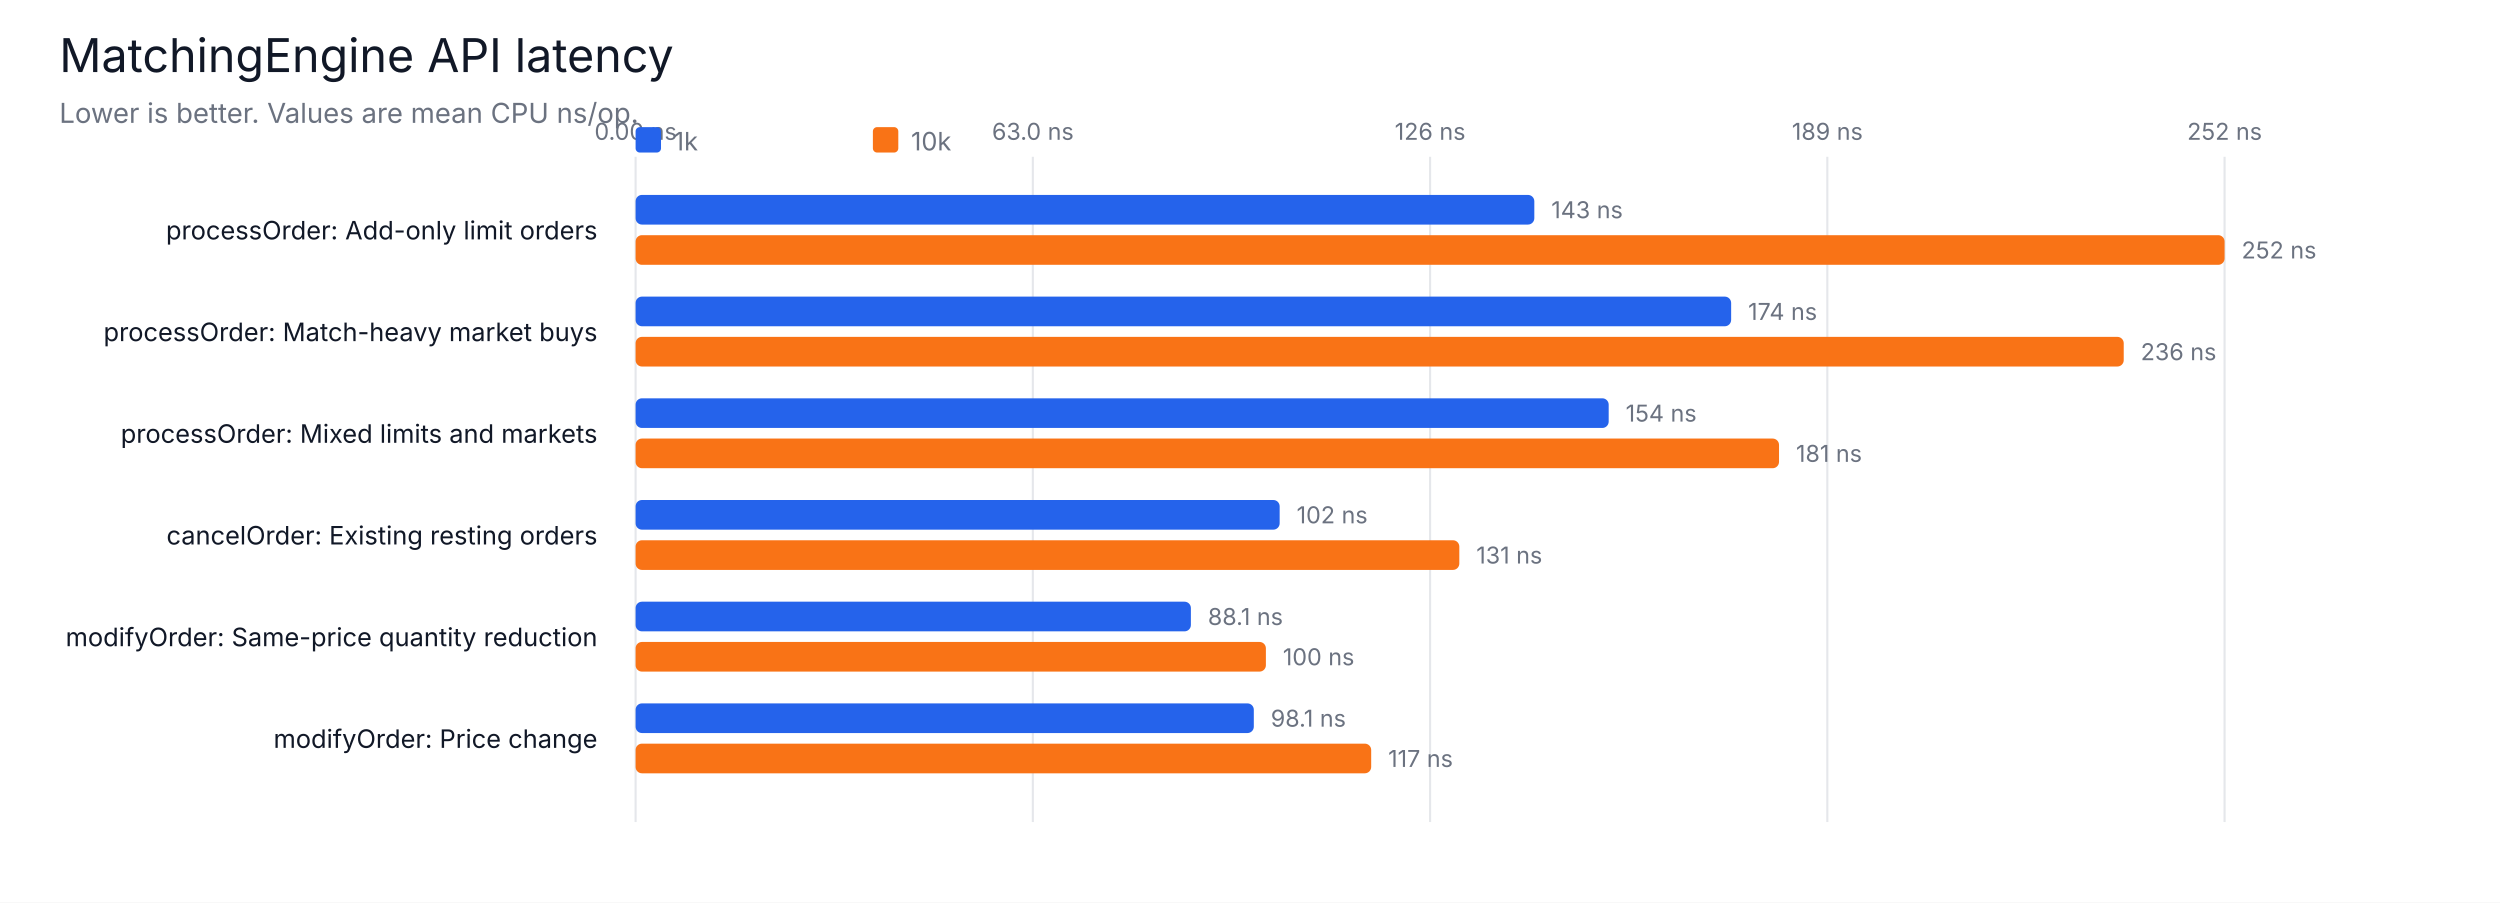
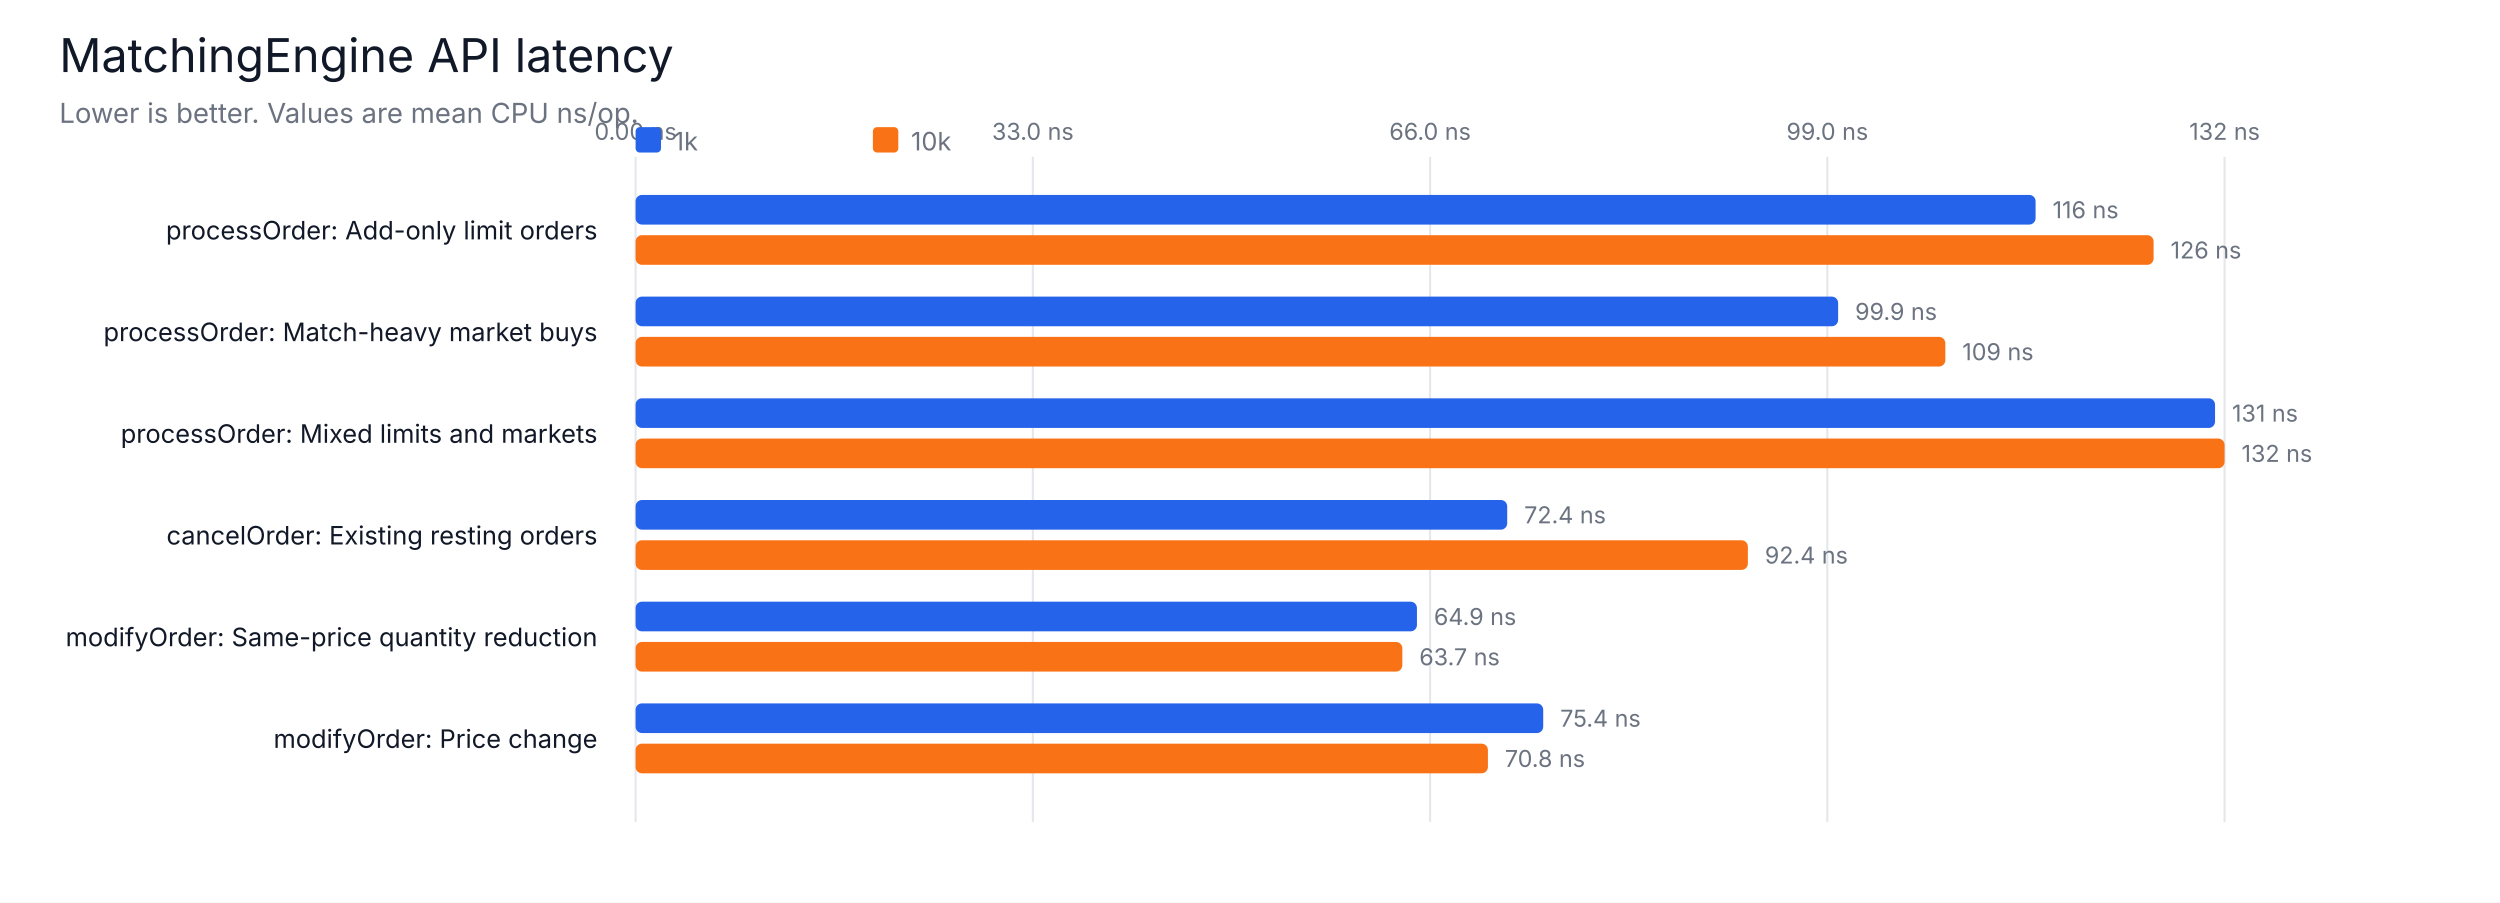
<svg xmlns="http://www.w3.org/2000/svg" width="1180" height="426" viewBox="0 0 1180 426">
  <rect width="100%" height="100%" fill="#ffffff" />
  <text x="28.0" y="34.0" font-family="Inter, Arial, sans-serif" font-size="22" fill="#111827" text-anchor="start">MatchingEngine API latency</text>
  <text x="28.0" y="58.0" font-family="Inter, Arial, sans-serif" font-size="13" fill="#6b7280" text-anchor="start">Lower is better. Values are mean CPU ns/op.</text>
  <line x1="300.0" y1="74" x2="300.0" y2="388" stroke="#e5e7eb" stroke-width="1" />
  <text x="300.0" y="66.0" font-family="Inter, Arial, sans-serif" font-size="11" fill="#6b7280" text-anchor="middle">0.00 ns</text>
  <line x1="487.5" y1="74" x2="487.5" y2="388" stroke="#e5e7eb" stroke-width="1" />
-   <text x="487.5" y="66.0" font-family="Inter, Arial, sans-serif" font-size="11" fill="#6b7280" text-anchor="middle">63.0 ns</text>
+   <text x="487.5" y="66.0" font-family="Inter, Arial, sans-serif" font-size="11" fill="#6b7280" text-anchor="middle">33.0 ns</text>
  <line x1="675.0" y1="74" x2="675.0" y2="388" stroke="#e5e7eb" stroke-width="1" />
-   <text x="675.0" y="66.0" font-family="Inter, Arial, sans-serif" font-size="11" fill="#6b7280" text-anchor="middle">126 ns</text>
+   <text x="675.0" y="66.0" font-family="Inter, Arial, sans-serif" font-size="11" fill="#6b7280" text-anchor="middle">66.0 ns</text>
  <line x1="862.5" y1="74" x2="862.5" y2="388" stroke="#e5e7eb" stroke-width="1" />
-   <text x="862.5" y="66.0" font-family="Inter, Arial, sans-serif" font-size="11" fill="#6b7280" text-anchor="middle">189 ns</text>
+   <text x="862.5" y="66.0" font-family="Inter, Arial, sans-serif" font-size="11" fill="#6b7280" text-anchor="middle">99.0 ns</text>
  <line x1="1050.0" y1="74" x2="1050.0" y2="388" stroke="#e5e7eb" stroke-width="1" />
-   <text x="1050.0" y="66.0" font-family="Inter, Arial, sans-serif" font-size="11" fill="#6b7280" text-anchor="middle">252 ns</text>
+   <text x="1050.0" y="66.0" font-family="Inter, Arial, sans-serif" font-size="11" fill="#6b7280" text-anchor="middle">132 ns</text>
  <rect x="300" y="60" width="12" height="12" fill="#2563eb" rx="2" />
  <text x="318.0" y="71.0" font-family="Inter, Arial, sans-serif" font-size="12" fill="#6b7280" text-anchor="start">1k</text>
  <rect x="412" y="60" width="12" height="12" fill="#f97316" rx="2" />
  <text x="430.0" y="71.0" font-family="Inter, Arial, sans-serif" font-size="12" fill="#6b7280" text-anchor="start">10k</text>
  <text x="282.0" y="113.0" font-family="Inter, Arial, sans-serif" font-size="12" fill="#111827" text-anchor="end">processOrder: Add-only limit orders</text>
-   <rect x="300" y="92" width="424.2" height="14" fill="#2563eb" rx="3" />
-   <text x="732.2" y="103.0" font-family="Inter, Arial, sans-serif" font-size="11" fill="#6b7280" text-anchor="start">143 ns</text>
-   <rect x="300" y="111" width="750.0" height="14" fill="#f97316" rx="3" />
-   <text x="1058.0" y="122.0" font-family="Inter, Arial, sans-serif" font-size="11" fill="#6b7280" text-anchor="start">252 ns</text>
+   <rect x="300" y="92" width="660.8" height="14" fill="#2563eb" rx="3" />
+   <text x="968.8" y="103.0" font-family="Inter, Arial, sans-serif" font-size="11" fill="#6b7280" text-anchor="start">116 ns</text>
+   <rect x="300" y="111" width="716.5" height="14" fill="#f97316" rx="3" />
+   <text x="1024.5" y="122.0" font-family="Inter, Arial, sans-serif" font-size="11" fill="#6b7280" text-anchor="start">126 ns</text>
  <text x="282.0" y="161.0" font-family="Inter, Arial, sans-serif" font-size="12" fill="#111827" text-anchor="end">processOrder: Match-heavy market buys</text>
-   <rect x="300" y="140" width="517.1" height="14" fill="#2563eb" rx="3" />
-   <text x="825.1" y="151.0" font-family="Inter, Arial, sans-serif" font-size="11" fill="#6b7280" text-anchor="start">174 ns</text>
-   <rect x="300" y="159" width="702.4" height="14" fill="#f97316" rx="3" />
-   <text x="1010.4" y="170.0" font-family="Inter, Arial, sans-serif" font-size="11" fill="#6b7280" text-anchor="start">236 ns</text>
+   <rect x="300" y="140" width="567.6" height="14" fill="#2563eb" rx="3" />
+   <text x="875.6" y="151.0" font-family="Inter, Arial, sans-serif" font-size="11" fill="#6b7280" text-anchor="start">99.9 ns</text>
+   <rect x="300" y="159" width="618.2" height="14" fill="#f97316" rx="3" />
+   <text x="926.2" y="170.0" font-family="Inter, Arial, sans-serif" font-size="11" fill="#6b7280" text-anchor="start">109 ns</text>
  <text x="282.0" y="209.0" font-family="Inter, Arial, sans-serif" font-size="12" fill="#111827" text-anchor="end">processOrder: Mixed limits and markets</text>
-   <rect x="300" y="188" width="459.3" height="14" fill="#2563eb" rx="3" />
-   <text x="767.3" y="199.0" font-family="Inter, Arial, sans-serif" font-size="11" fill="#6b7280" text-anchor="start">154 ns</text>
-   <rect x="300" y="207" width="539.7" height="14" fill="#f97316" rx="3" />
-   <text x="847.7" y="218.0" font-family="Inter, Arial, sans-serif" font-size="11" fill="#6b7280" text-anchor="start">181 ns</text>
+   <rect x="300" y="188" width="745.5" height="14" fill="#2563eb" rx="3" />
+   <text x="1053.5" y="199.0" font-family="Inter, Arial, sans-serif" font-size="11" fill="#6b7280" text-anchor="start">131 ns</text>
+   <rect x="300" y="207" width="750.0" height="14" fill="#f97316" rx="3" />
+   <text x="1058.0" y="218.0" font-family="Inter, Arial, sans-serif" font-size="11" fill="#6b7280" text-anchor="start">132 ns</text>
  <text x="282.0" y="257.0" font-family="Inter, Arial, sans-serif" font-size="12" fill="#111827" text-anchor="end">cancelOrder: Existing resting orders</text>
-   <rect x="300" y="236" width="304.0" height="14" fill="#2563eb" rx="3" />
-   <text x="612.0" y="247.0" font-family="Inter, Arial, sans-serif" font-size="11" fill="#6b7280" text-anchor="start">102 ns</text>
-   <rect x="300" y="255" width="388.8" height="14" fill="#f97316" rx="3" />
-   <text x="696.8" y="266.0" font-family="Inter, Arial, sans-serif" font-size="11" fill="#6b7280" text-anchor="start">131 ns</text>
+   <rect x="300" y="236" width="411.4" height="14" fill="#2563eb" rx="3" />
+   <text x="719.4" y="247.0" font-family="Inter, Arial, sans-serif" font-size="11" fill="#6b7280" text-anchor="start">72.4 ns</text>
+   <rect x="300" y="255" width="525.0" height="14" fill="#f97316" rx="3" />
+   <text x="833.0" y="266.0" font-family="Inter, Arial, sans-serif" font-size="11" fill="#6b7280" text-anchor="start">92.4 ns</text>
  <text x="282.0" y="305.0" font-family="Inter, Arial, sans-serif" font-size="12" fill="#111827" text-anchor="end">modifyOrder: Same-price quantity reduction</text>
-   <rect x="300" y="284" width="262.1" height="14" fill="#2563eb" rx="3" />
-   <text x="570.1" y="295.0" font-family="Inter, Arial, sans-serif" font-size="11" fill="#6b7280" text-anchor="start">88.1 ns</text>
-   <rect x="300" y="303" width="297.5" height="14" fill="#f97316" rx="3" />
-   <text x="605.5" y="314.0" font-family="Inter, Arial, sans-serif" font-size="11" fill="#6b7280" text-anchor="start">100 ns</text>
+   <rect x="300" y="284" width="368.8" height="14" fill="#2563eb" rx="3" />
+   <text x="676.8" y="295.0" font-family="Inter, Arial, sans-serif" font-size="11" fill="#6b7280" text-anchor="start">64.9 ns</text>
+   <rect x="300" y="303" width="361.9" height="14" fill="#f97316" rx="3" />
+   <text x="669.9" y="314.0" font-family="Inter, Arial, sans-serif" font-size="11" fill="#6b7280" text-anchor="start">63.7 ns</text>
  <text x="282.0" y="353.0" font-family="Inter, Arial, sans-serif" font-size="12" fill="#111827" text-anchor="end">modifyOrder: Price change</text>
-   <rect x="300" y="332" width="291.8" height="14" fill="#2563eb" rx="3" />
-   <text x="599.8" y="343.0" font-family="Inter, Arial, sans-serif" font-size="11" fill="#6b7280" text-anchor="start">98.1 ns</text>
-   <rect x="300" y="351" width="347.2" height="14" fill="#f97316" rx="3" />
-   <text x="655.2" y="362.0" font-family="Inter, Arial, sans-serif" font-size="11" fill="#6b7280" text-anchor="start">117 ns</text>
+   <rect x="300" y="332" width="428.4" height="14" fill="#2563eb" rx="3" />
+   <text x="736.4" y="343.0" font-family="Inter, Arial, sans-serif" font-size="11" fill="#6b7280" text-anchor="start">75.4 ns</text>
+   <rect x="300" y="351" width="402.3" height="14" fill="#f97316" rx="3" />
+   <text x="710.3" y="362.0" font-family="Inter, Arial, sans-serif" font-size="11" fill="#6b7280" text-anchor="start">70.8 ns</text>
</svg>
